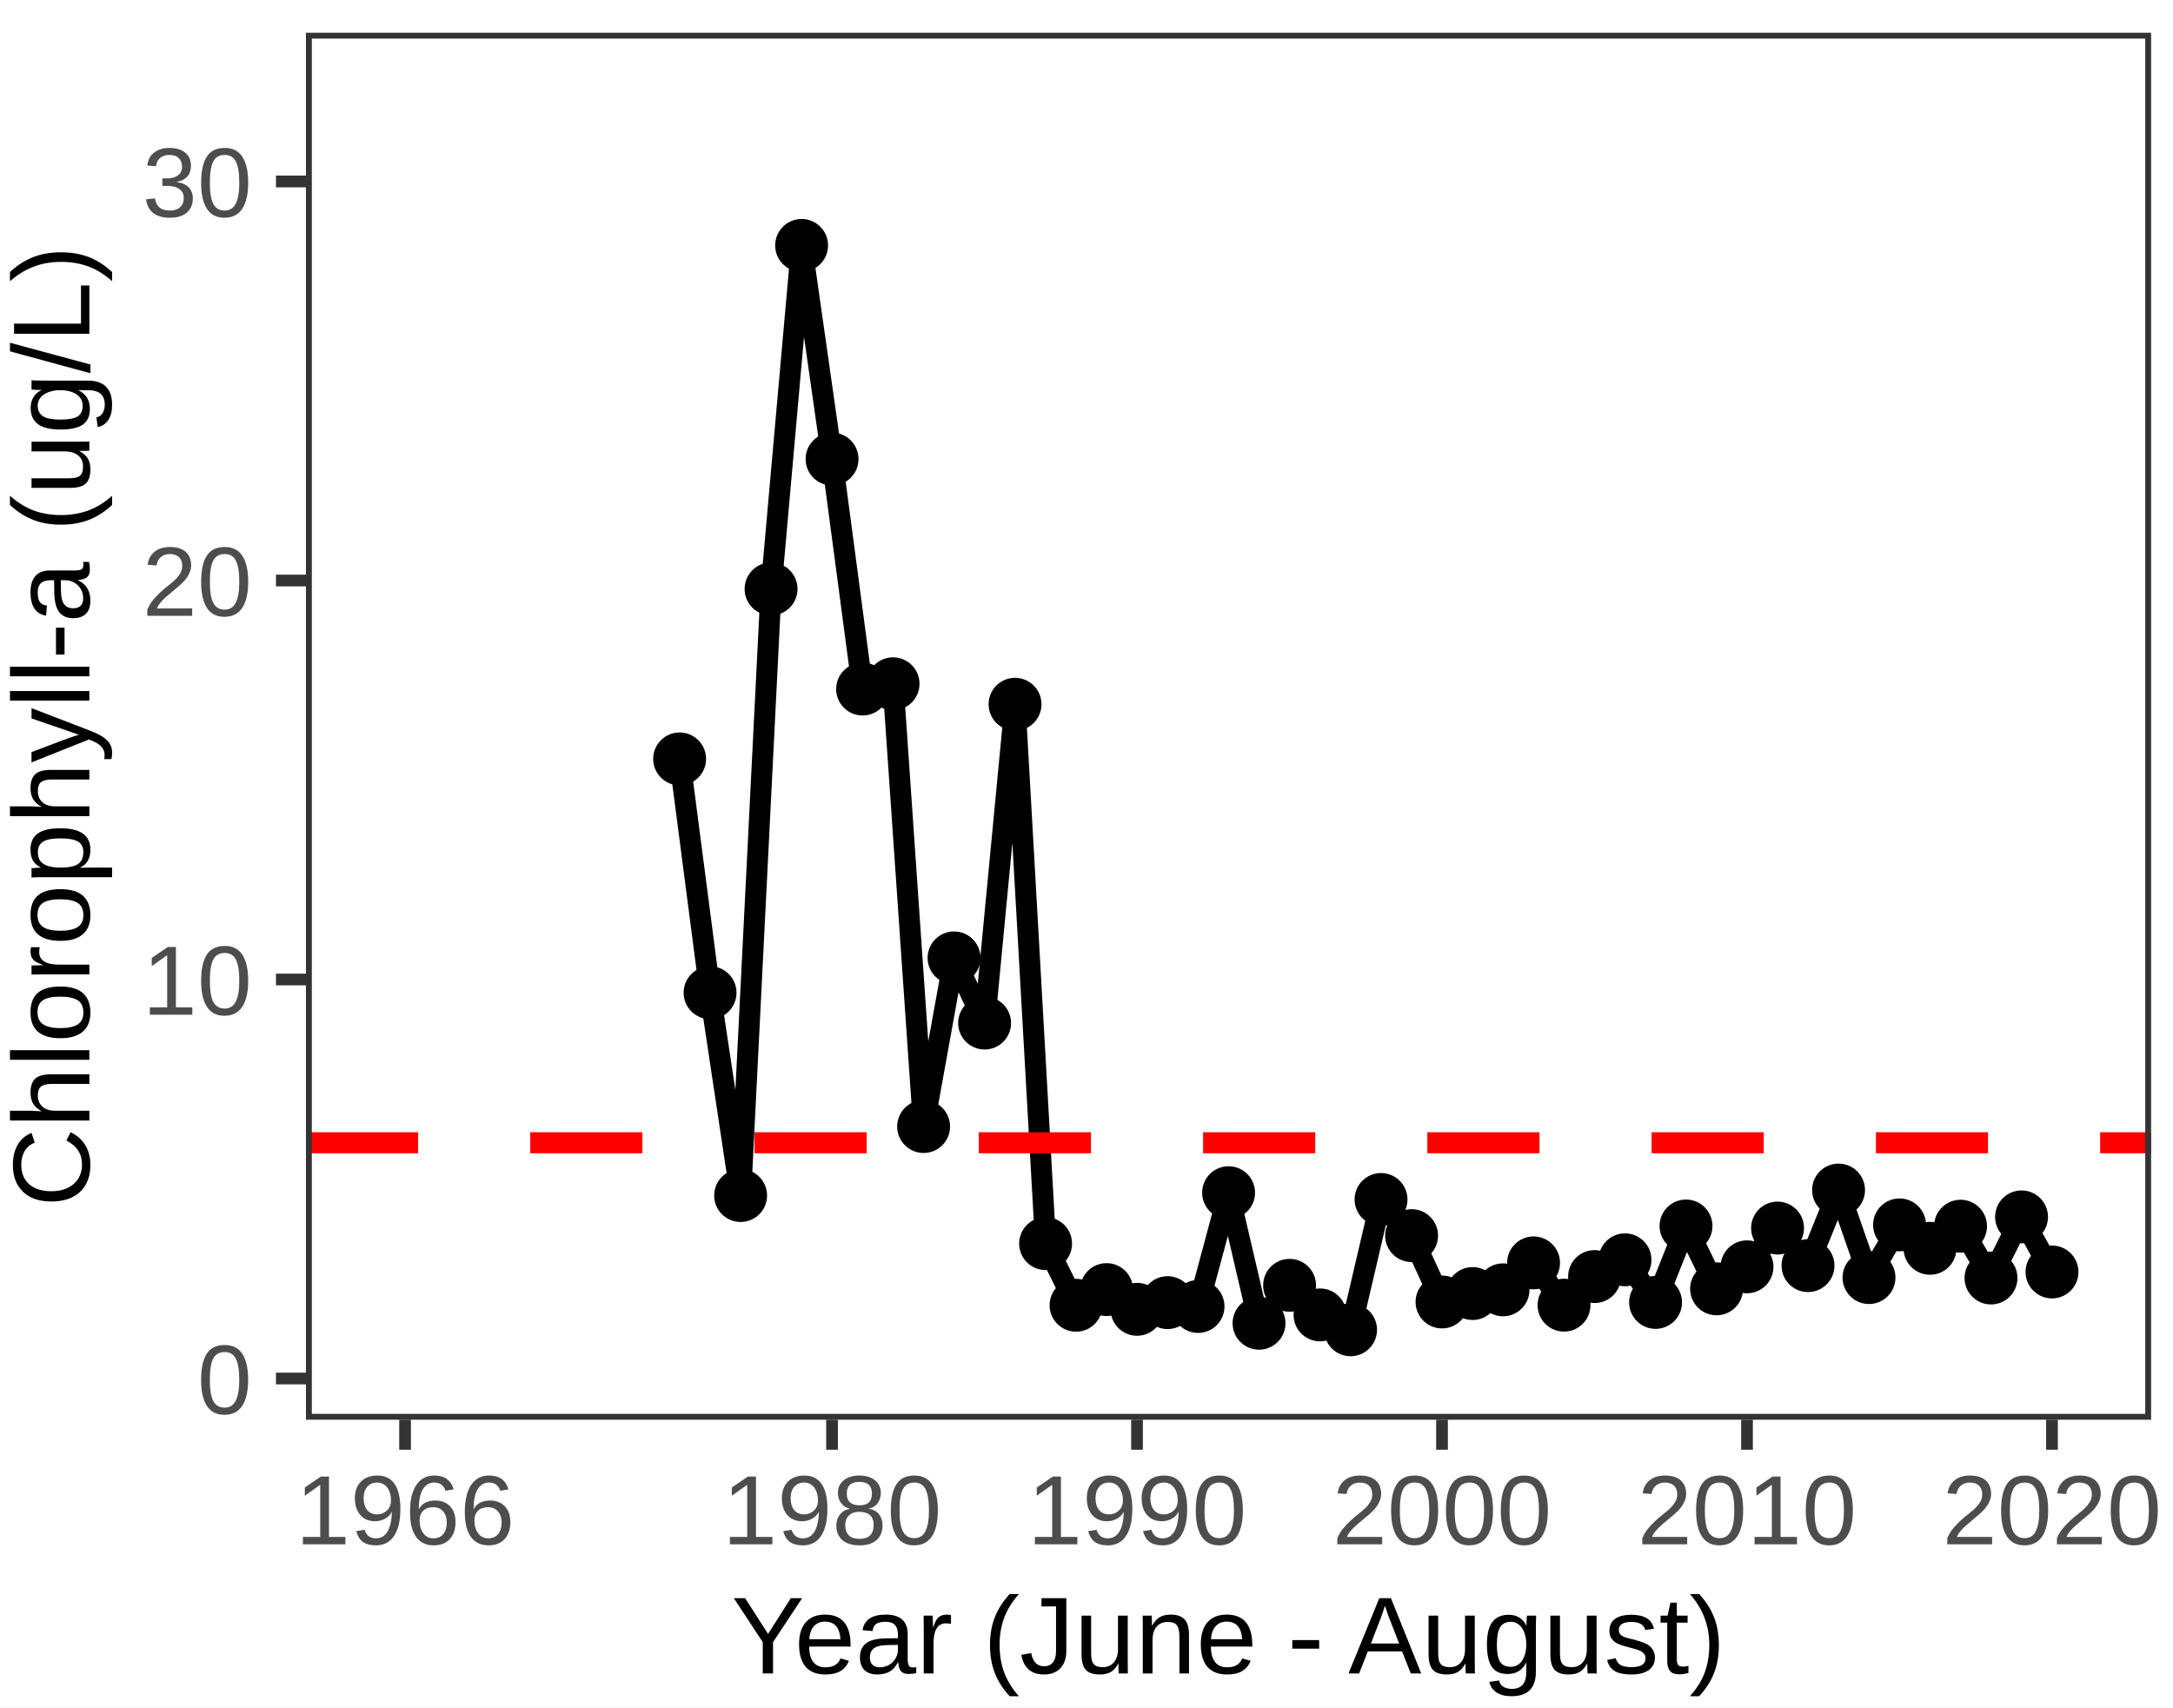
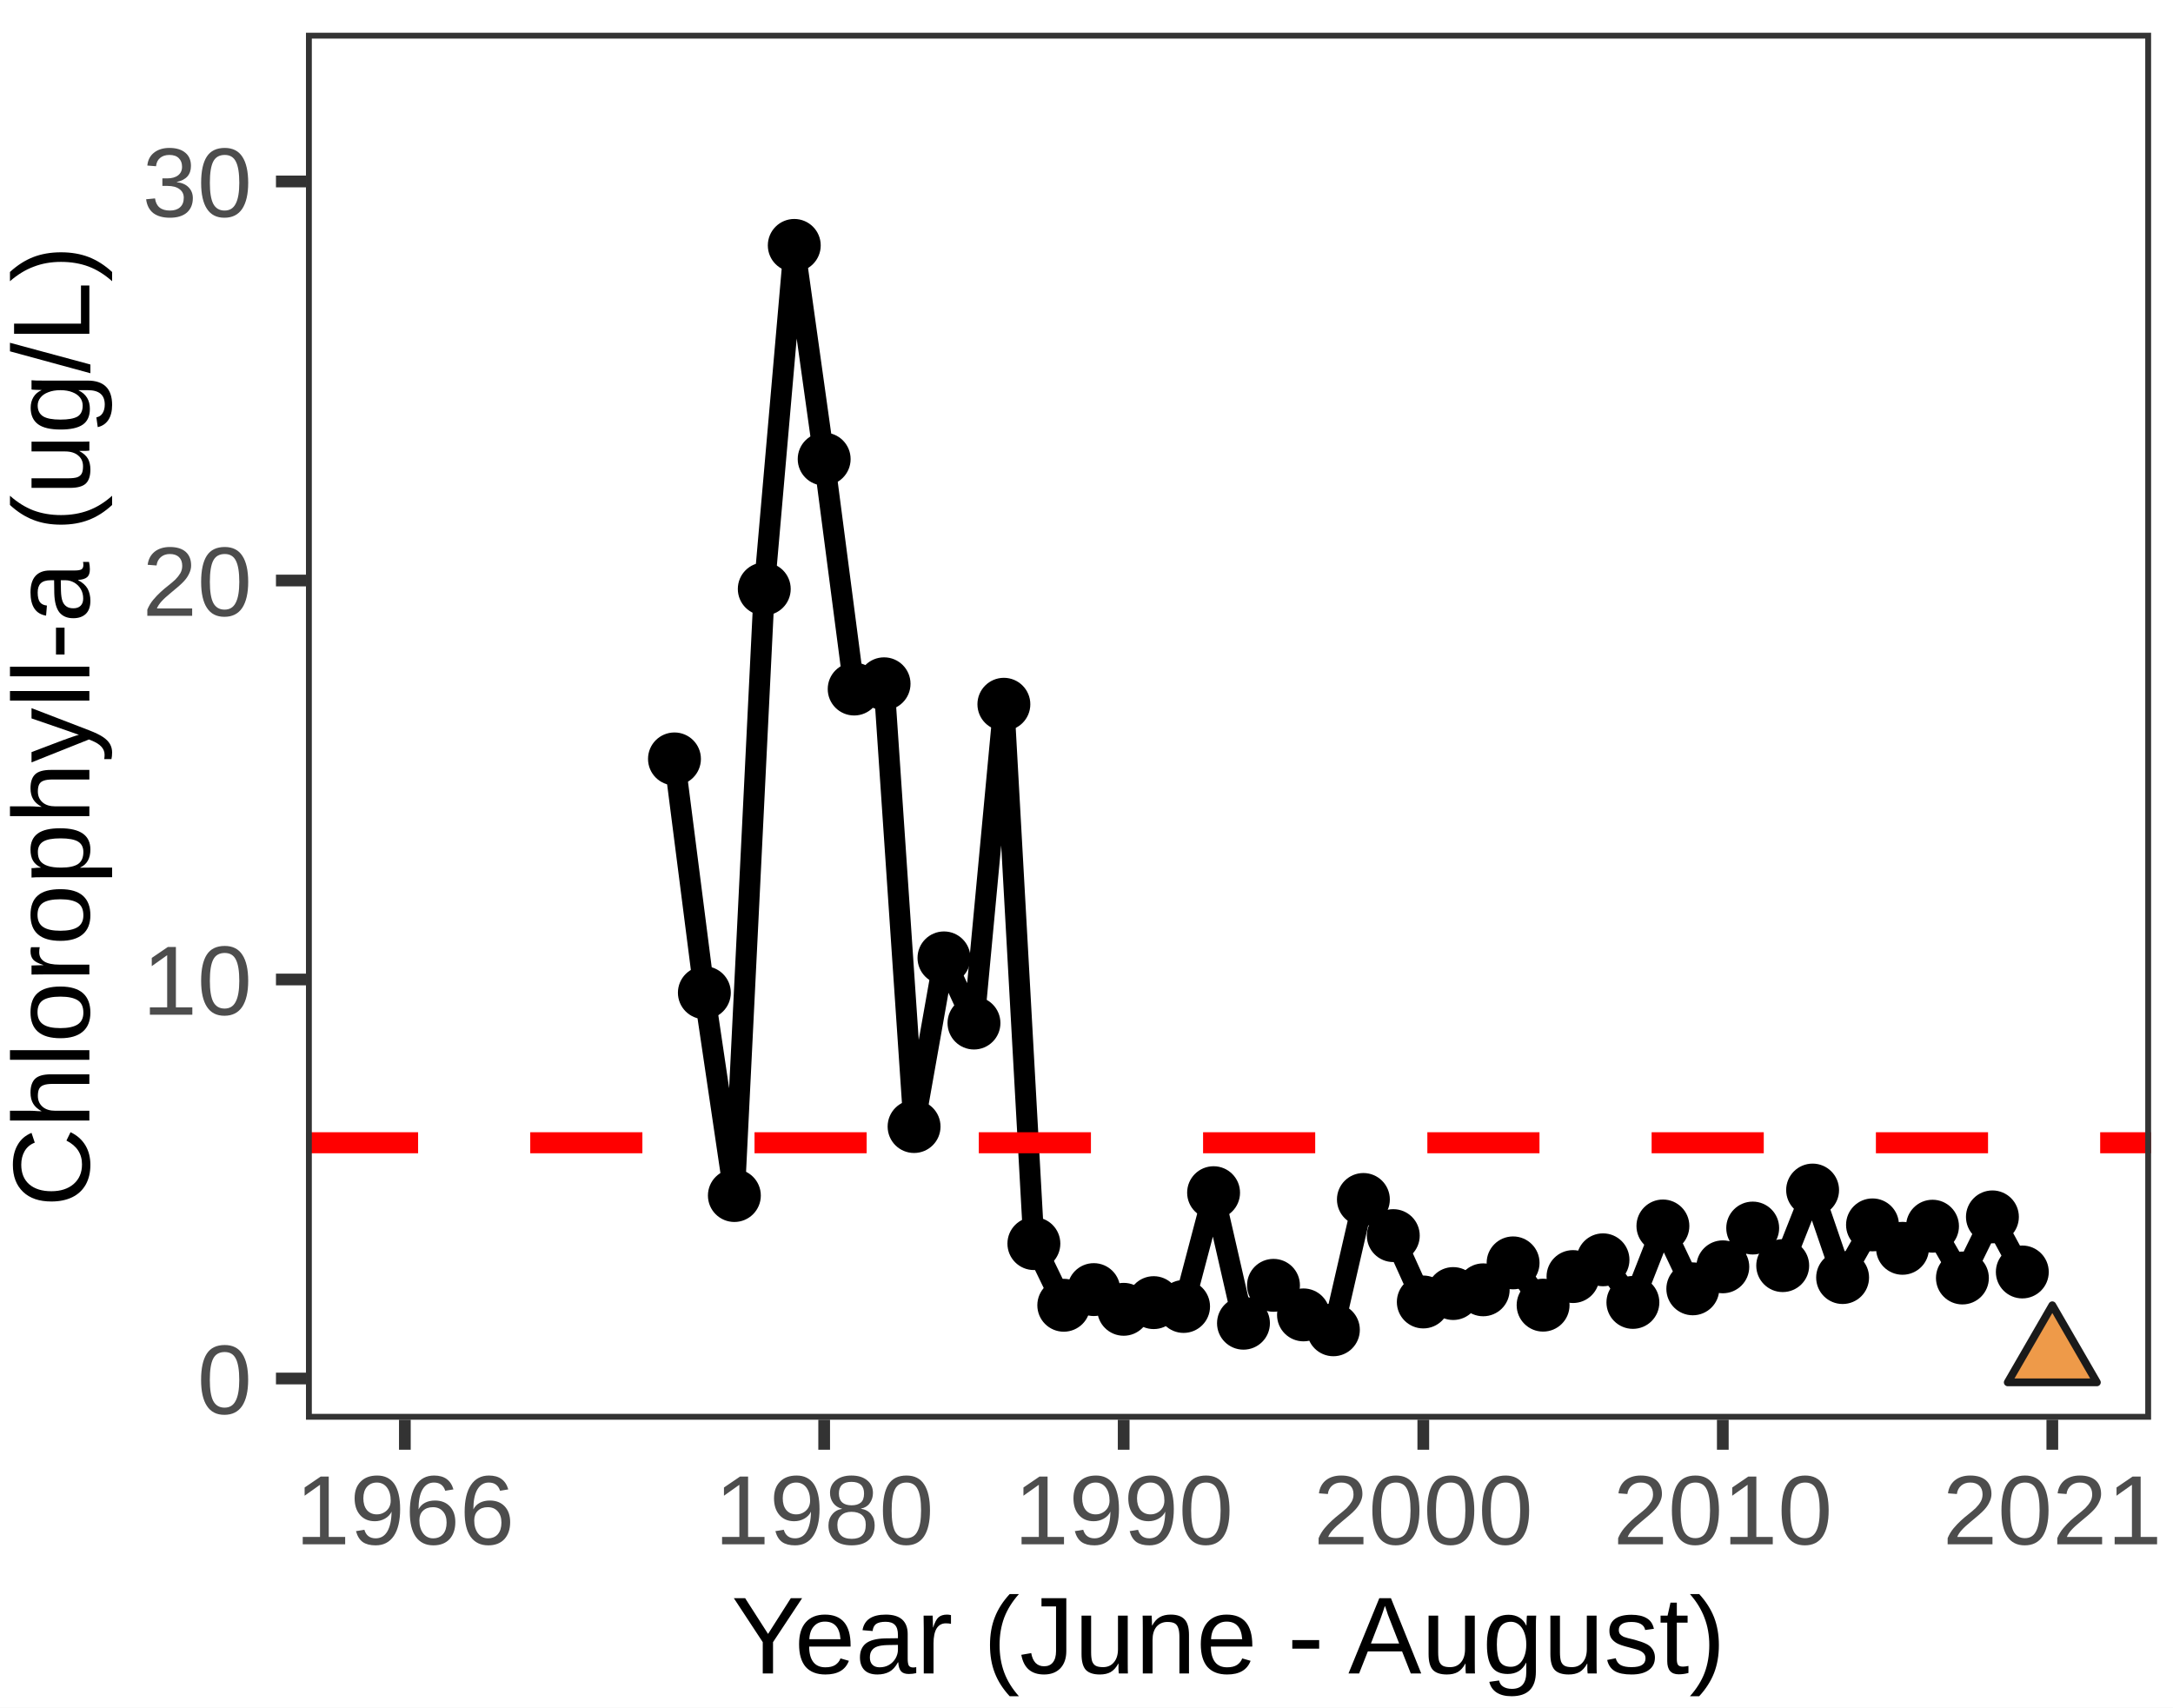
<svg xmlns="http://www.w3.org/2000/svg" class="svglite" width="198.43pt" height="155.91pt" viewBox="0 0 198.43 155.91">
  <defs>
    <style type="text/css">
    .svglite line, .svglite polyline, .svglite polygon, .svglite path, .svglite rect, .svglite circle {
      fill: none;
      stroke: #000000;
      stroke-linecap: round;
      stroke-linejoin: round;
      stroke-miterlimit: 10.00;
    }
  </style>
  </defs>
  <rect width="100%" height="100%" style="stroke: none; fill: #FFFFFF;" />
  <defs>
    <clipPath id="cpMC4wMHwxOTguNDN8MC4wMHwxNTUuOTE=">
      <rect x="0.00" y="0.00" width="198.43" height="155.91" />
    </clipPath>
  </defs>
  <g clip-path="url(#cpMC4wMHwxOTguNDN8MC4wMHwxNTUuOTE=)">
    <rect x="0.00" y="0.00" width="198.43" height="155.91" style="stroke-width: 1.07; stroke: #FFFFFF; fill: #FFFFFF;" />
  </g>
  <defs>
    <clipPath id="cpMjcuOTR8MTk2LjQzfDIuOTl8MTI5LjY0">
      <rect x="27.94" y="2.99" width="168.49" height="126.65" />
    </clipPath>
  </defs>
  <g clip-path="url(#cpMjcuOTR8MTk2LjQzfDIuOTl8MTI5LjY0)">
    <rect x="27.94" y="2.99" width="168.49" height="126.65" style="stroke-width: 1.07; stroke: none; fill: #FFFFFF;" />
-     <polyline points="62.06,69.30 64.84,90.65 67.63,109.17 70.41,53.78 73.20,22.41 75.98,41.92 78.77,62.92 81.55,62.44 84.34,102.87 87.12,87.47 89.91,93.42 92.69,64.31 95.48,113.56 98.26,119.19 101.05,117.76 103.83,119.56 106.62,118.95 109.40,119.30 112.19,108.91 114.97,120.83 117.76,117.37 120.54,120.07 123.33,121.43 126.11,109.53 128.90,112.83 131.68,118.89 134.47,118.12 137.25,117.78 140.04,115.32 142.82,119.18 145.61,116.57 148.39,115.04 151.18,118.93 153.96,111.95 156.75,117.69 159.53,115.68 162.32,112.14 165.10,115.57 167.89,108.67 170.67,116.66 173.46,111.85 176.24,113.99 179.03,111.97 181.81,116.70 184.60,111.12 187.38,116.15 " style="stroke-width: 1.92; stroke-linecap: butt;" />
-     <circle cx="62.06" cy="69.30" r="2.06" style="stroke-width: 0.71; fill: #000000;" />
-     <circle cx="64.84" cy="90.65" r="2.06" style="stroke-width: 0.71; fill: #000000;" />
-     <circle cx="67.63" cy="109.17" r="2.06" style="stroke-width: 0.71; fill: #000000;" />
-     <circle cx="70.41" cy="53.78" r="2.06" style="stroke-width: 0.71; fill: #000000;" />
-     <circle cx="73.20" cy="22.41" r="2.06" style="stroke-width: 0.71; fill: #000000;" />
-     <circle cx="75.98" cy="41.92" r="2.06" style="stroke-width: 0.71; fill: #000000;" />
-     <circle cx="78.77" cy="62.92" r="2.06" style="stroke-width: 0.71; fill: #000000;" />
-     <circle cx="81.55" cy="62.44" r="2.06" style="stroke-width: 0.71; fill: #000000;" />
-     <circle cx="84.34" cy="102.87" r="2.06" style="stroke-width: 0.71; fill: #000000;" />
-     <circle cx="87.12" cy="87.47" r="2.06" style="stroke-width: 0.71; fill: #000000;" />
-     <circle cx="89.91" cy="93.42" r="2.06" style="stroke-width: 0.71; fill: #000000;" />
-     <circle cx="92.69" cy="64.31" r="2.06" style="stroke-width: 0.71; fill: #000000;" />
-     <circle cx="95.48" cy="113.56" r="2.06" style="stroke-width: 0.71; fill: #000000;" />
-     <circle cx="98.26" cy="119.19" r="2.06" style="stroke-width: 0.71; fill: #000000;" />
-     <circle cx="101.05" cy="117.76" r="2.06" style="stroke-width: 0.71; fill: #000000;" />
-     <circle cx="103.83" cy="119.56" r="2.06" style="stroke-width: 0.71; fill: #000000;" />
-     <circle cx="106.62" cy="118.95" r="2.06" style="stroke-width: 0.71; fill: #000000;" />
-     <circle cx="109.40" cy="119.30" r="2.06" style="stroke-width: 0.71; fill: #000000;" />
-     <circle cx="112.19" cy="108.91" r="2.06" style="stroke-width: 0.71; fill: #000000;" />
-     <circle cx="114.97" cy="120.83" r="2.06" style="stroke-width: 0.71; fill: #000000;" />
-     <circle cx="117.76" cy="117.37" r="2.06" style="stroke-width: 0.71; fill: #000000;" />
-     <circle cx="120.54" cy="120.07" r="2.06" style="stroke-width: 0.71; fill: #000000;" />
-     <circle cx="123.33" cy="121.43" r="2.06" style="stroke-width: 0.71; fill: #000000;" />
-     <circle cx="126.11" cy="109.53" r="2.06" style="stroke-width: 0.71; fill: #000000;" />
-     <circle cx="128.90" cy="112.83" r="2.06" style="stroke-width: 0.71; fill: #000000;" />
-     <circle cx="131.68" cy="118.89" r="2.06" style="stroke-width: 0.71; fill: #000000;" />
-     <circle cx="134.47" cy="118.12" r="2.06" style="stroke-width: 0.71; fill: #000000;" />
-     <circle cx="137.25" cy="117.78" r="2.06" style="stroke-width: 0.71; fill: #000000;" />
-     <circle cx="140.04" cy="115.32" r="2.06" style="stroke-width: 0.71; fill: #000000;" />
-     <circle cx="142.82" cy="119.18" r="2.06" style="stroke-width: 0.71; fill: #000000;" />
-     <circle cx="145.61" cy="116.57" r="2.06" style="stroke-width: 0.71; fill: #000000;" />
-     <circle cx="148.39" cy="115.04" r="2.06" style="stroke-width: 0.71; fill: #000000;" />
-     <circle cx="151.18" cy="118.93" r="2.06" style="stroke-width: 0.71; fill: #000000;" />
-     <circle cx="153.96" cy="111.95" r="2.06" style="stroke-width: 0.71; fill: #000000;" />
-     <circle cx="156.75" cy="117.69" r="2.06" style="stroke-width: 0.71; fill: #000000;" />
-     <circle cx="159.53" cy="115.68" r="2.06" style="stroke-width: 0.71; fill: #000000;" />
-     <circle cx="162.32" cy="112.14" r="2.06" style="stroke-width: 0.71; fill: #000000;" />
-     <circle cx="165.10" cy="115.57" r="2.06" style="stroke-width: 0.71; fill: #000000;" />
-     <circle cx="167.89" cy="108.67" r="2.06" style="stroke-width: 0.71; fill: #000000;" />
-     <circle cx="170.67" cy="116.66" r="2.06" style="stroke-width: 0.71; fill: #000000;" />
-     <circle cx="173.46" cy="111.85" r="2.06" style="stroke-width: 0.71; fill: #000000;" />
-     <circle cx="176.24" cy="113.99" r="2.06" style="stroke-width: 0.71; fill: #000000;" />
-     <circle cx="179.03" cy="111.97" r="2.06" style="stroke-width: 0.71; fill: #000000;" />
-     <circle cx="181.81" cy="116.70" r="2.06" style="stroke-width: 0.71; fill: #000000;" />
-     <circle cx="184.60" cy="111.12" r="2.06" style="stroke-width: 0.71; fill: #000000;" />
-     <circle cx="187.38" cy="116.15" r="2.06" style="stroke-width: 0.71; fill: #000000;" />
+     <polyline points="61.59,69.30 64.32,90.65 67.06,109.17 69.79,53.78 72.53,22.41 75.26,41.92 78.00,62.92 80.73,62.44 83.47,102.87 86.20,87.47 88.94,93.42 91.67,64.31 94.41,113.56 97.14,119.19 99.88,117.76 102.61,119.56 105.35,118.95 108.08,119.30 110.82,108.91 113.55,120.83 116.29,117.37 119.03,120.07 121.76,121.43 124.50,109.53 127.23,112.83 129.97,118.89 132.70,118.12 135.44,117.78 138.17,115.32 140.91,119.18 143.64,116.57 146.38,115.04 149.11,118.93 151.85,111.95 154.58,117.69 157.32,115.68 160.05,112.14 162.79,115.57 165.52,108.67 168.26,116.66 170.99,111.85 173.73,113.99 176.47,111.97 179.20,116.70 181.94,111.12 184.67,116.15 " style="stroke-width: 1.92; stroke-linecap: butt;" />
+     <circle cx="61.59" cy="69.30" r="2.06" style="stroke-width: 0.71; fill: #000000;" />
+     <circle cx="64.32" cy="90.65" r="2.06" style="stroke-width: 0.71; fill: #000000;" />
+     <circle cx="67.06" cy="109.17" r="2.06" style="stroke-width: 0.71; fill: #000000;" />
+     <circle cx="69.79" cy="53.78" r="2.06" style="stroke-width: 0.71; fill: #000000;" />
+     <circle cx="72.53" cy="22.41" r="2.06" style="stroke-width: 0.71; fill: #000000;" />
+     <circle cx="75.26" cy="41.92" r="2.06" style="stroke-width: 0.71; fill: #000000;" />
+     <circle cx="78.00" cy="62.92" r="2.06" style="stroke-width: 0.71; fill: #000000;" />
+     <circle cx="80.73" cy="62.44" r="2.06" style="stroke-width: 0.71; fill: #000000;" />
+     <circle cx="83.47" cy="102.87" r="2.06" style="stroke-width: 0.71; fill: #000000;" />
+     <circle cx="86.20" cy="87.47" r="2.06" style="stroke-width: 0.71; fill: #000000;" />
+     <circle cx="88.94" cy="93.42" r="2.06" style="stroke-width: 0.71; fill: #000000;" />
+     <circle cx="91.67" cy="64.31" r="2.06" style="stroke-width: 0.71; fill: #000000;" />
+     <circle cx="94.41" cy="113.56" r="2.06" style="stroke-width: 0.71; fill: #000000;" />
+     <circle cx="97.14" cy="119.19" r="2.06" style="stroke-width: 0.71; fill: #000000;" />
+     <circle cx="99.88" cy="117.76" r="2.06" style="stroke-width: 0.71; fill: #000000;" />
+     <circle cx="102.61" cy="119.56" r="2.06" style="stroke-width: 0.71; fill: #000000;" />
+     <circle cx="105.35" cy="118.95" r="2.06" style="stroke-width: 0.71; fill: #000000;" />
+     <circle cx="108.08" cy="119.30" r="2.06" style="stroke-width: 0.71; fill: #000000;" />
+     <circle cx="110.82" cy="108.91" r="2.06" style="stroke-width: 0.71; fill: #000000;" />
+     <circle cx="113.55" cy="120.83" r="2.06" style="stroke-width: 0.71; fill: #000000;" />
+     <circle cx="116.29" cy="117.37" r="2.06" style="stroke-width: 0.71; fill: #000000;" />
+     <circle cx="119.03" cy="120.07" r="2.06" style="stroke-width: 0.71; fill: #000000;" />
+     <circle cx="121.76" cy="121.43" r="2.06" style="stroke-width: 0.71; fill: #000000;" />
+     <circle cx="124.50" cy="109.53" r="2.06" style="stroke-width: 0.71; fill: #000000;" />
+     <circle cx="127.23" cy="112.83" r="2.06" style="stroke-width: 0.71; fill: #000000;" />
+     <circle cx="129.97" cy="118.89" r="2.06" style="stroke-width: 0.71; fill: #000000;" />
+     <circle cx="132.70" cy="118.12" r="2.06" style="stroke-width: 0.71; fill: #000000;" />
+     <circle cx="135.44" cy="117.78" r="2.06" style="stroke-width: 0.71; fill: #000000;" />
+     <circle cx="138.17" cy="115.32" r="2.06" style="stroke-width: 0.71; fill: #000000;" />
+     <circle cx="140.91" cy="119.18" r="2.06" style="stroke-width: 0.71; fill: #000000;" />
+     <circle cx="143.64" cy="116.57" r="2.06" style="stroke-width: 0.71; fill: #000000;" />
+     <circle cx="146.38" cy="115.04" r="2.06" style="stroke-width: 0.71; fill: #000000;" />
+     <circle cx="149.11" cy="118.93" r="2.06" style="stroke-width: 0.71; fill: #000000;" />
+     <circle cx="151.85" cy="111.95" r="2.06" style="stroke-width: 0.71; fill: #000000;" />
+     <circle cx="154.58" cy="117.69" r="2.06" style="stroke-width: 0.71; fill: #000000;" />
+     <circle cx="157.32" cy="115.68" r="2.06" style="stroke-width: 0.71; fill: #000000;" />
+     <circle cx="160.05" cy="112.14" r="2.06" style="stroke-width: 0.71; fill: #000000;" />
+     <circle cx="162.79" cy="115.57" r="2.06" style="stroke-width: 0.71; fill: #000000;" />
+     <circle cx="165.52" cy="108.67" r="2.06" style="stroke-width: 0.71; fill: #000000;" />
+     <circle cx="168.26" cy="116.66" r="2.06" style="stroke-width: 0.71; fill: #000000;" />
+     <circle cx="170.99" cy="111.85" r="2.06" style="stroke-width: 0.71; fill: #000000;" />
+     <circle cx="173.73" cy="113.99" r="2.06" style="stroke-width: 0.71; fill: #000000;" />
+     <circle cx="176.47" cy="111.97" r="2.06" style="stroke-width: 0.71; fill: #000000;" />
+     <circle cx="179.20" cy="116.70" r="2.06" style="stroke-width: 0.71; fill: #000000;" />
+     <circle cx="181.94" cy="111.12" r="2.06" style="stroke-width: 0.71; fill: #000000;" />
+     <circle cx="184.67" cy="116.15" r="2.06" style="stroke-width: 0.71; fill: #000000;" />
+     <polygon points="187.41,119.19 191.48,126.23 183.34,126.23 " style="stroke-width: 0.71; stroke: #1A1A1A; fill: #EE9A49;" />
    <line x1="27.94" y1="104.35" x2="196.43" y2="104.35" style="stroke-width: 1.92; stroke: #FF0000; stroke-dasharray: 10.24,10.24; stroke-linecap: butt;" />
    <rect x="27.94" y="2.99" width="168.49" height="126.65" style="stroke-width: 1.07; stroke: #333333;" />
  </g>
  <g clip-path="url(#cpMC4wMHwxOTguNDN8MC4wMHwxNTUuOTE=)">
    <text x="23.01" y="129.10" text-anchor="end" style="font-size: 9.00px; fill: #4D4D4D; font-family: Arial;" textLength="5.00px" lengthAdjust="spacingAndGlyphs">0</text>
    <text x="23.01" y="92.66" text-anchor="end" style="font-size: 9.00px; fill: #4D4D4D; font-family: Arial;" textLength="10.01px" lengthAdjust="spacingAndGlyphs">10</text>
    <text x="23.01" y="56.23" text-anchor="end" style="font-size: 9.00px; fill: #4D4D4D; font-family: Arial;" textLength="10.01px" lengthAdjust="spacingAndGlyphs">20</text>
    <text x="23.01" y="19.79" text-anchor="end" style="font-size: 9.00px; fill: #4D4D4D; font-family: Arial;" textLength="10.01px" lengthAdjust="spacingAndGlyphs">30</text>
    <polyline points="25.20,125.88 27.94,125.88 " style="stroke-width: 1.07; stroke: #333333; stroke-linecap: butt;" />
    <polyline points="25.20,89.44 27.94,89.44 " style="stroke-width: 1.07; stroke: #333333; stroke-linecap: butt;" />
    <polyline points="25.20,53.01 27.94,53.01 " style="stroke-width: 1.07; stroke: #333333; stroke-linecap: butt;" />
    <polyline points="25.20,16.57 27.94,16.57 " style="stroke-width: 1.07; stroke: #333333; stroke-linecap: butt;" />
-     <polyline points="36.99,132.38 36.99,129.64 " style="stroke-width: 1.07; stroke: #333333; stroke-linecap: butt;" />
-     <polyline points="75.98,132.38 75.98,129.64 " style="stroke-width: 1.07; stroke: #333333; stroke-linecap: butt;" />
-     <polyline points="103.83,132.38 103.83,129.64 " style="stroke-width: 1.07; stroke: #333333; stroke-linecap: butt;" />
-     <polyline points="131.68,132.38 131.68,129.64 " style="stroke-width: 1.07; stroke: #333333; stroke-linecap: butt;" />
-     <polyline points="159.53,132.38 159.53,129.64 " style="stroke-width: 1.07; stroke: #333333; stroke-linecap: butt;" />
-     <polyline points="187.38,132.38 187.38,129.64 " style="stroke-width: 1.07; stroke: #333333; stroke-linecap: butt;" />
-     <text x="36.99" y="141.02" text-anchor="middle" style="font-size: 9.00px; fill: #4D4D4D; font-family: Arial;" textLength="20.02px" lengthAdjust="spacingAndGlyphs">1966</text>
-     <text x="75.98" y="141.02" text-anchor="middle" style="font-size: 9.00px; fill: #4D4D4D; font-family: Arial;" textLength="20.02px" lengthAdjust="spacingAndGlyphs">1980</text>
-     <text x="103.83" y="141.02" text-anchor="middle" style="font-size: 9.00px; fill: #4D4D4D; font-family: Arial;" textLength="20.02px" lengthAdjust="spacingAndGlyphs">1990</text>
-     <text x="131.68" y="141.02" text-anchor="middle" style="font-size: 9.00px; fill: #4D4D4D; font-family: Arial;" textLength="20.02px" lengthAdjust="spacingAndGlyphs">2000</text>
-     <text x="159.53" y="141.02" text-anchor="middle" style="font-size: 9.00px; fill: #4D4D4D; font-family: Arial;" textLength="20.02px" lengthAdjust="spacingAndGlyphs">2010</text>
-     <text x="187.38" y="141.02" text-anchor="middle" style="font-size: 9.00px; fill: #4D4D4D; font-family: Arial;" textLength="20.02px" lengthAdjust="spacingAndGlyphs">2020</text>
+     <polyline points="36.97,132.38 36.97,129.64 " style="stroke-width: 1.07; stroke: #333333; stroke-linecap: butt;" />
+     <polyline points="75.26,132.38 75.26,129.64 " style="stroke-width: 1.07; stroke: #333333; stroke-linecap: butt;" />
+     <polyline points="102.61,132.38 102.61,129.64 " style="stroke-width: 1.07; stroke: #333333; stroke-linecap: butt;" />
+     <polyline points="129.97,132.38 129.97,129.64 " style="stroke-width: 1.07; stroke: #333333; stroke-linecap: butt;" />
+     <polyline points="157.32,132.38 157.32,129.64 " style="stroke-width: 1.07; stroke: #333333; stroke-linecap: butt;" />
+     <polyline points="187.41,132.38 187.41,129.64 " style="stroke-width: 1.07; stroke: #333333; stroke-linecap: butt;" />
+     <text x="36.97" y="141.02" text-anchor="middle" style="font-size: 9.00px; fill: #4D4D4D; font-family: Arial;" textLength="20.02px" lengthAdjust="spacingAndGlyphs">1966</text>
+     <text x="75.26" y="141.02" text-anchor="middle" style="font-size: 9.00px; fill: #4D4D4D; font-family: Arial;" textLength="20.02px" lengthAdjust="spacingAndGlyphs">1980</text>
+     <text x="102.61" y="141.02" text-anchor="middle" style="font-size: 9.00px; fill: #4D4D4D; font-family: Arial;" textLength="20.02px" lengthAdjust="spacingAndGlyphs">1990</text>
+     <text x="129.97" y="141.02" text-anchor="middle" style="font-size: 9.00px; fill: #4D4D4D; font-family: Arial;" textLength="20.02px" lengthAdjust="spacingAndGlyphs">2000</text>
+     <text x="157.32" y="141.02" text-anchor="middle" style="font-size: 9.00px; fill: #4D4D4D; font-family: Arial;" textLength="20.02px" lengthAdjust="spacingAndGlyphs">2010</text>
+     <text x="187.41" y="141.02" text-anchor="middle" style="font-size: 9.00px; fill: #4D4D4D; font-family: Arial;" textLength="20.02px" lengthAdjust="spacingAndGlyphs">2021</text>
    <text x="112.19" y="152.81" text-anchor="middle" style="font-size: 10.00px; font-family: Arial;" textLength="90.85px" lengthAdjust="spacingAndGlyphs">Year (June - August)</text>
    <text transform="translate(8.16,66.32) rotate(-90)" text-anchor="middle" style="font-size: 10.00px; font-family: Arial;" textLength="87.88px" lengthAdjust="spacingAndGlyphs">Chlorophyll-a (ug/L)</text>
  </g>
</svg>
